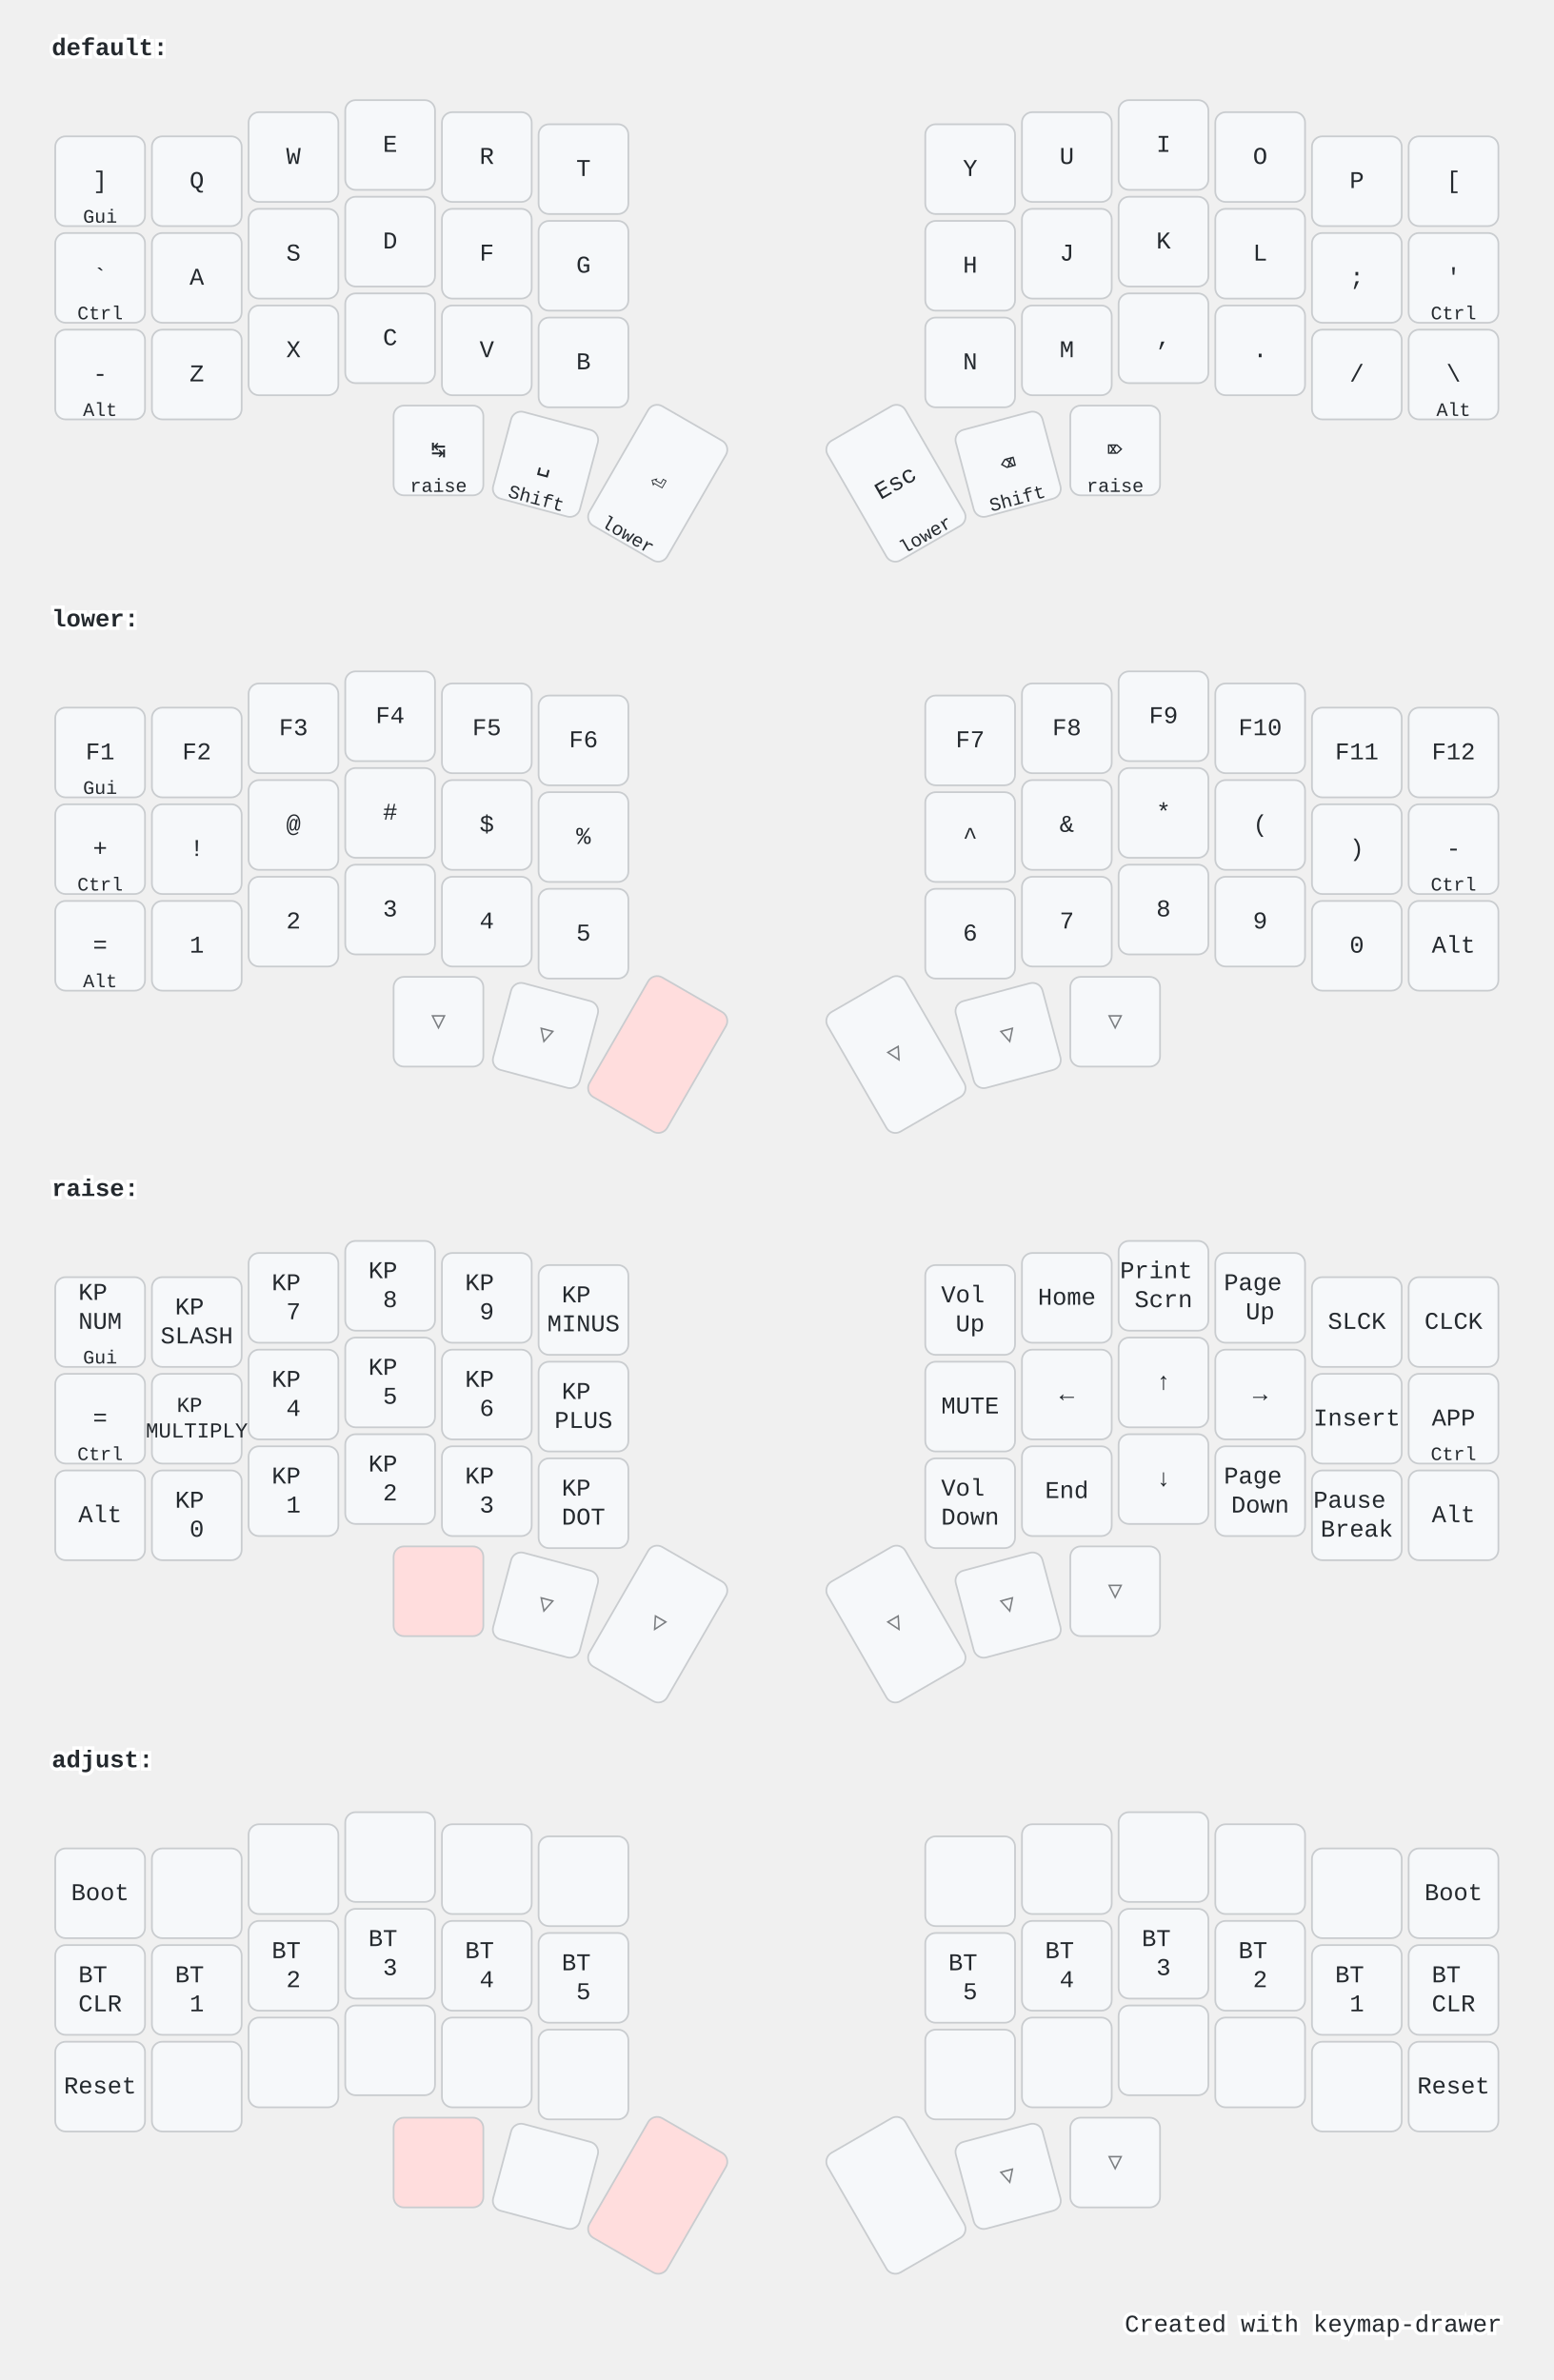
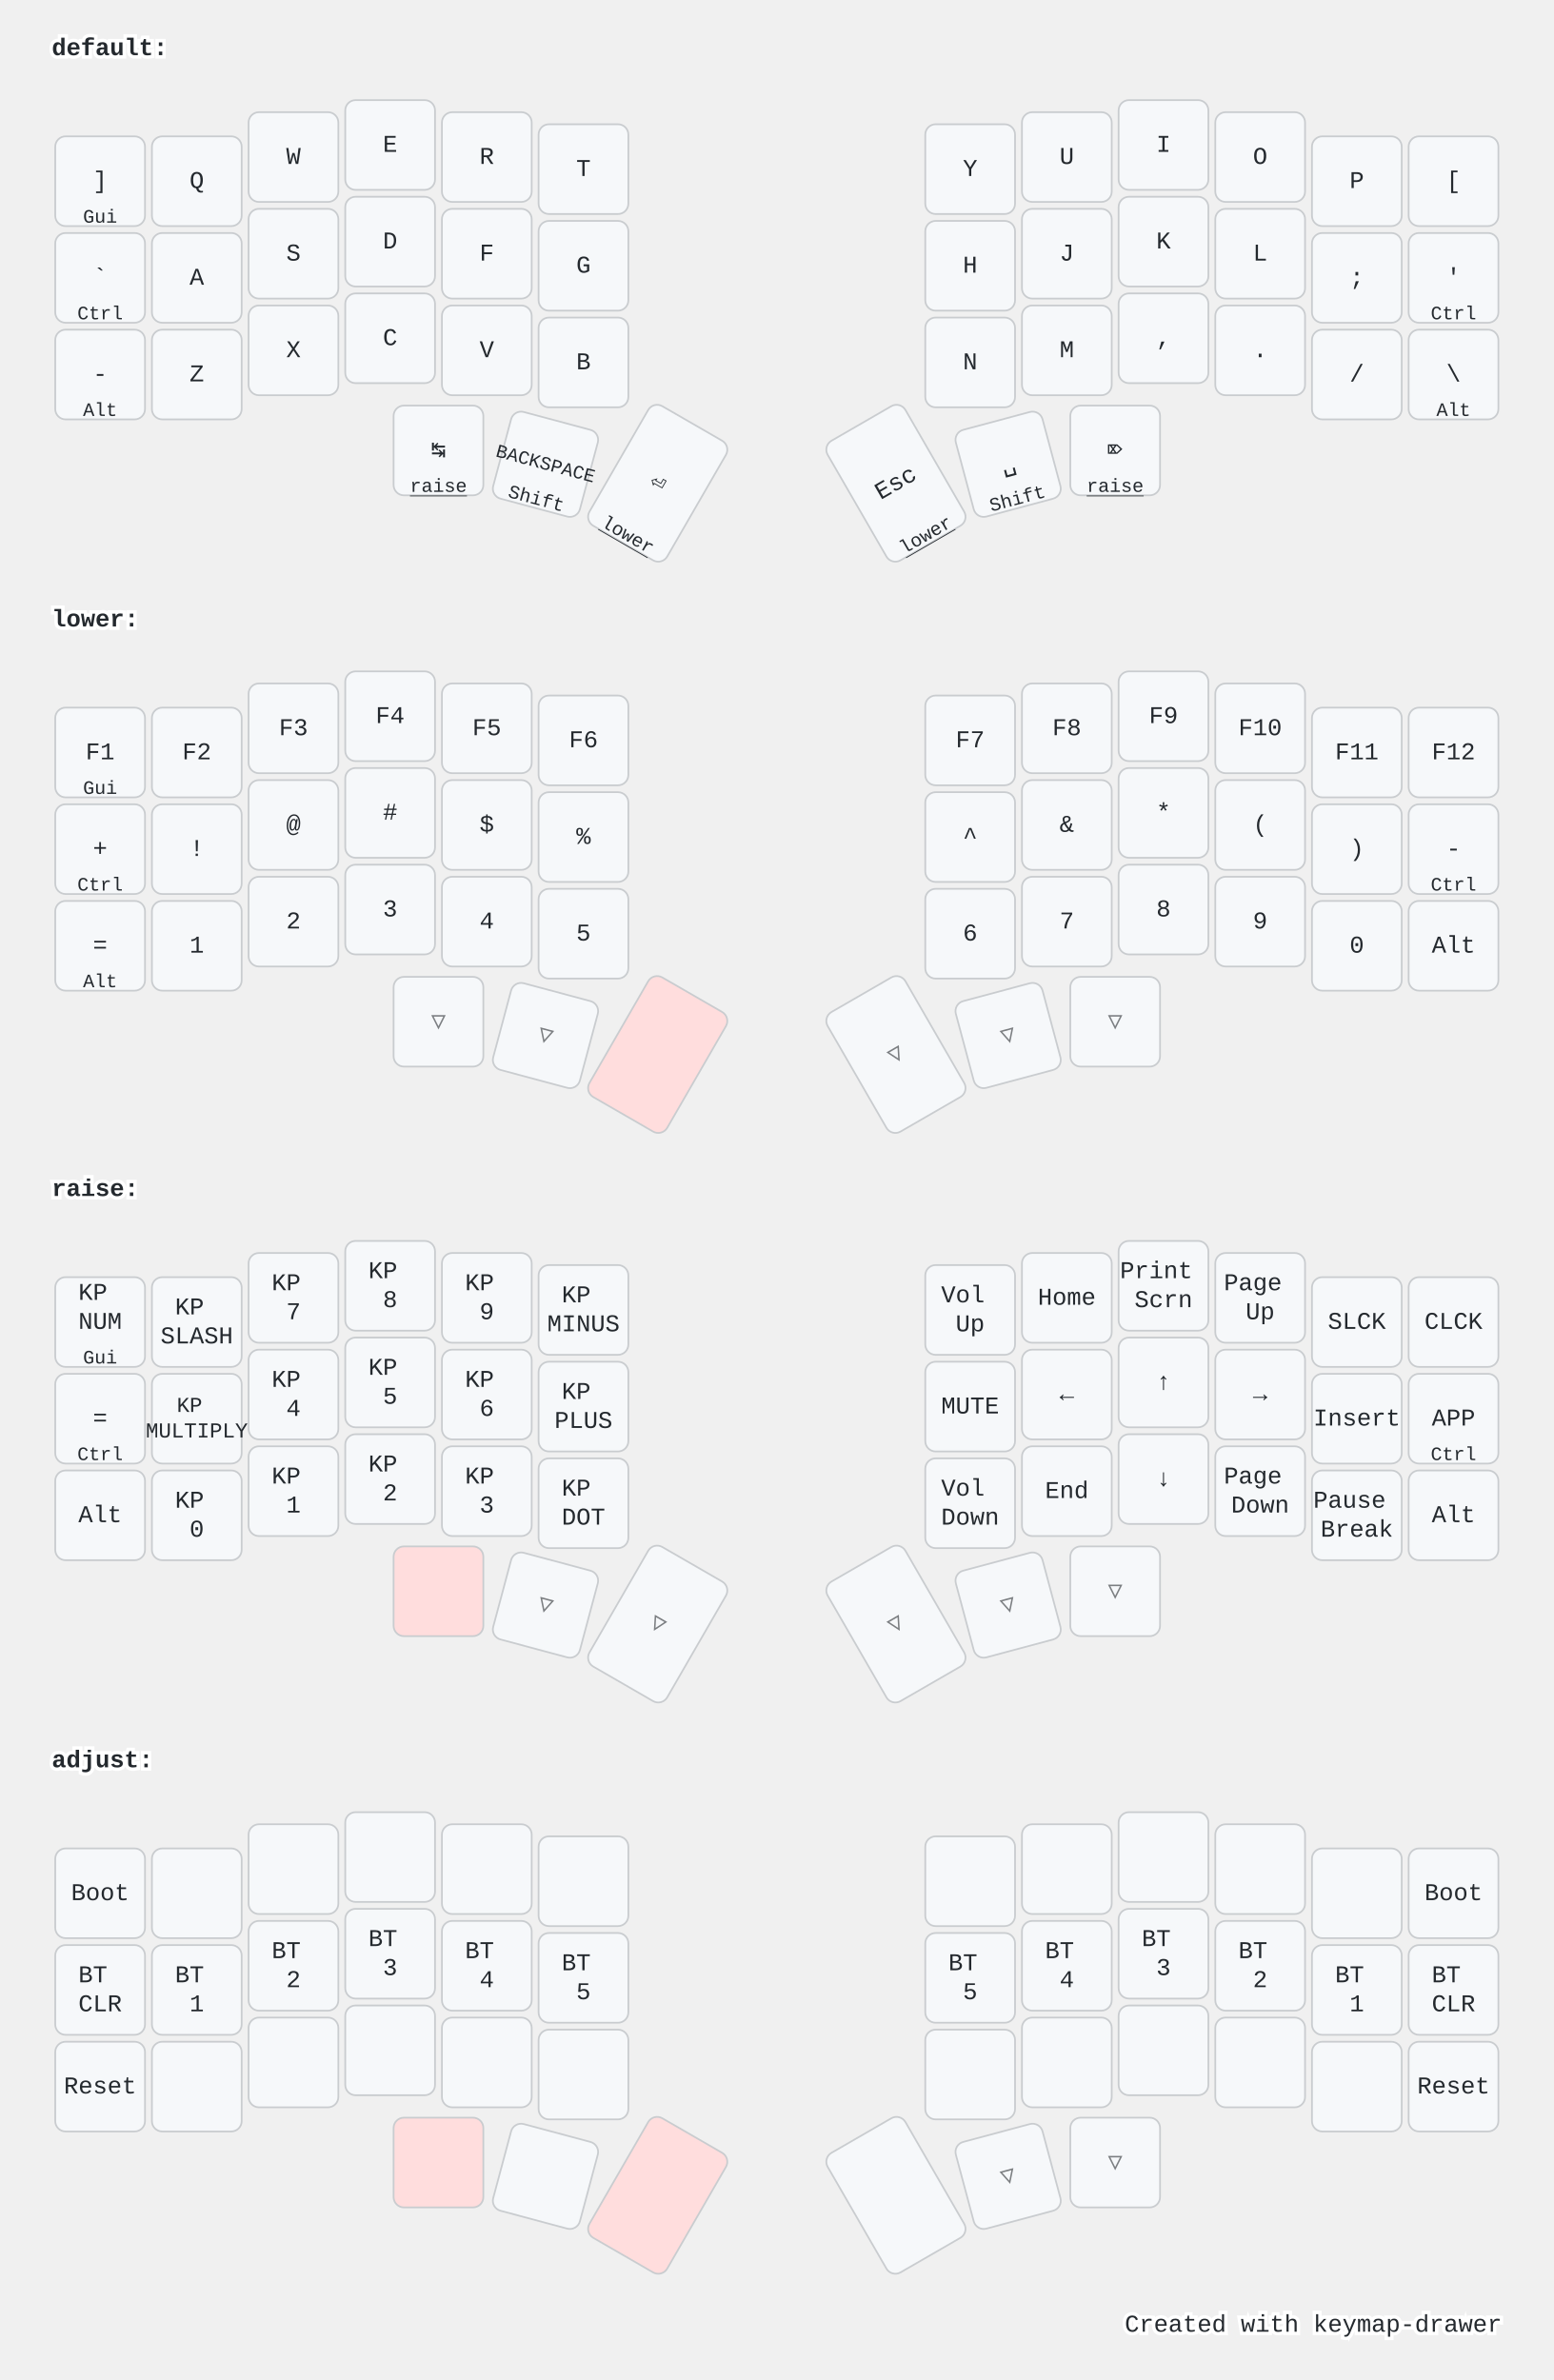
<svg xmlns="http://www.w3.org/2000/svg" width="900" height="1379" viewBox="0 0 900 1379" class="keymap">
  <style>/* inherit to force styles through use tags */
svg path {
    fill: inherit;
}

/* font and background color specifications */
svg.keymap {
    font-family: SFMono-Regular,Consolas,Liberation Mono,Menlo,monospace;
    font-size: 14px;
    font-kerning: normal;
    text-rendering: optimizeLegibility;
    fill: #24292e;
}

/* default key styling */
rect.key {
    fill: #f6f8fa;
}

rect.key, rect.combo {
    stroke: #c9cccf;
    stroke-width: 1;
}

/* default key side styling, only used is draw_key_sides is set */
rect.side {
    filter: brightness(90%);
}

/* color accent for combo boxes */
rect.combo, rect.combo-separate {
    fill: #cdf;
}

/* color accent for held keys */
rect.held, rect.combo.held {
    fill: #fdd;
}

/* color accent for ghost (optional) keys */
rect.ghost, rect.combo.ghost {
    stroke-dasharray: 4, 4;
    stroke-width: 2;
}

text {
    text-anchor: middle;
    dominant-baseline: middle;
}

/* styling for layer labels */
text.label {
    font-weight: bold;
    text-anchor: start;
    stroke: white;
    stroke-width: 4;
    paint-order: stroke;
}

/* styling for optional footer */
text.footer {
    text-anchor: end;
    dominant-baseline: auto;
    stroke: white;
    stroke-width: 4;
    paint-order: stroke;
}

- /* styling for combo tap, and key hold/shifted label text */
- text.combo, text.hold, text.shifted {
+ /* styling for combo tap, and key non-tap label text */
+ text.combo, text.hold, text.shifted, text.left, text.right {
    font-size: 11px;
}

text.hold {
    text-anchor: middle;
    dominant-baseline: auto;
}

text.shifted {
    text-anchor: middle;
    dominant-baseline: hanging;
}

+ text.left {
+     text-anchor: start;
+ }
+ 
+ text.right {
+     text-anchor: end;
+ }
+ 
+ text.layer-activator {
+     text-decoration: underline;
+ }
+ 
/* styling for hold/shifted label text in combo box */
- text.combo.hold, text.combo.shifted {
+ text.combo.hold, text.combo.shifted, text.combo.left, text.combo.right {
    font-size: 8px;
}

/* lighter symbol for transparent keys */
text.trans {
    fill: #7b7e81;
}

/* styling for combo dendrons */
path.combo {
    stroke-width: 1;
    stroke: gray;
    fill: none;
}

/* Start Tabler Icons Cleanup */
/* cannot use height/width with glyphs */
.icon-tabler &gt; path {
    fill: inherit;
    stroke: inherit;
    stroke-width: 2;
}
/* hide tabler's default box */
.icon-tabler &gt; path[stroke="none"][fill="none"] {
    visibility: hidden;
}
/* End Tabler Icons Cleanup */

@media (prefers-color-scheme: dark) {
svg.keymap { fill: #d1d6db; }
rect.key { fill: #3f4750; }
rect.key, rect.combo { stroke: #60666c; }
rect.combo, rect.combo-separate { fill: #1f3d7a; }
rect.held, rect.combo.held { fill: #854747; }
text.label, text.footer { stroke: black; }
text.trans { fill: #7e8184; }
path.combo { stroke: #7f7f7f; }

}</style>
  <g transform="translate(30, 0)" class="layer-default">
-     <text x="0" y="28" class="label">default:</text>
+     <text x="0" y="28" class="label" id="default">default:</text>
    <g transform="translate(0, 56)">
      <g transform="translate(28, 49)" class="key keypos-0">
        <rect rx="6" ry="6" x="-26" y="-26" width="52" height="52" class="key" />
        <text x="0" y="0" class="key tap">]</text>
        <text x="0" y="24" class="key hold">Gui</text>
      </g>
      <g transform="translate(84, 49)" class="key keypos-1">
        <rect rx="6" ry="6" x="-26" y="-26" width="52" height="52" class="key" />
        <text x="0" y="0" class="key tap">Q</text>
      </g>
      <g transform="translate(140, 35)" class="key keypos-2">
        <rect rx="6" ry="6" x="-26" y="-26" width="52" height="52" class="key" />
        <text x="0" y="0" class="key tap">W</text>
      </g>
      <g transform="translate(196, 28)" class="key keypos-3">
        <rect rx="6" ry="6" x="-26" y="-26" width="52" height="52" class="key" />
        <text x="0" y="0" class="key tap">E</text>
      </g>
      <g transform="translate(252, 35)" class="key keypos-4">
        <rect rx="6" ry="6" x="-26" y="-26" width="52" height="52" class="key" />
        <text x="0" y="0" class="key tap">R</text>
      </g>
      <g transform="translate(308, 42)" class="key keypos-5">
        <rect rx="6" ry="6" x="-26" y="-26" width="52" height="52" class="key" />
        <text x="0" y="0" class="key tap">T</text>
      </g>
      <g transform="translate(532, 42)" class="key keypos-6">
        <rect rx="6" ry="6" x="-26" y="-26" width="52" height="52" class="key" />
        <text x="0" y="0" class="key tap">Y</text>
      </g>
      <g transform="translate(588, 35)" class="key keypos-7">
        <rect rx="6" ry="6" x="-26" y="-26" width="52" height="52" class="key" />
        <text x="0" y="0" class="key tap">U</text>
      </g>
      <g transform="translate(644, 28)" class="key keypos-8">
        <rect rx="6" ry="6" x="-26" y="-26" width="52" height="52" class="key" />
        <text x="0" y="0" class="key tap">I</text>
      </g>
      <g transform="translate(700, 35)" class="key keypos-9">
        <rect rx="6" ry="6" x="-26" y="-26" width="52" height="52" class="key" />
        <text x="0" y="0" class="key tap">O</text>
      </g>
      <g transform="translate(756, 49)" class="key keypos-10">
        <rect rx="6" ry="6" x="-26" y="-26" width="52" height="52" class="key" />
        <text x="0" y="0" class="key tap">P</text>
      </g>
      <g transform="translate(812, 49)" class="key keypos-11">
        <rect rx="6" ry="6" x="-26" y="-26" width="52" height="52" class="key" />
        <text x="0" y="0" class="key tap">[</text>
      </g>
      <g transform="translate(28, 105)" class="key keypos-12">
        <rect rx="6" ry="6" x="-26" y="-26" width="52" height="52" class="key" />
        <text x="0" y="0" class="key tap">`</text>
        <text x="0" y="24" class="key hold">Ctrl</text>
      </g>
      <g transform="translate(84, 105)" class="key keypos-13">
        <rect rx="6" ry="6" x="-26" y="-26" width="52" height="52" class="key" />
        <text x="0" y="0" class="key tap">A</text>
      </g>
      <g transform="translate(140, 91)" class="key keypos-14">
        <rect rx="6" ry="6" x="-26" y="-26" width="52" height="52" class="key" />
        <text x="0" y="0" class="key tap">S</text>
      </g>
      <g transform="translate(196, 84)" class="key keypos-15">
        <rect rx="6" ry="6" x="-26" y="-26" width="52" height="52" class="key" />
        <text x="0" y="0" class="key tap">D</text>
      </g>
      <g transform="translate(252, 91)" class="key keypos-16">
        <rect rx="6" ry="6" x="-26" y="-26" width="52" height="52" class="key" />
        <text x="0" y="0" class="key tap">F</text>
      </g>
      <g transform="translate(308, 98)" class="key keypos-17">
        <rect rx="6" ry="6" x="-26" y="-26" width="52" height="52" class="key" />
        <text x="0" y="0" class="key tap">G</text>
      </g>
      <g transform="translate(532, 98)" class="key keypos-18">
        <rect rx="6" ry="6" x="-26" y="-26" width="52" height="52" class="key" />
        <text x="0" y="0" class="key tap">H</text>
      </g>
      <g transform="translate(588, 91)" class="key keypos-19">
        <rect rx="6" ry="6" x="-26" y="-26" width="52" height="52" class="key" />
        <text x="0" y="0" class="key tap">J</text>
      </g>
      <g transform="translate(644, 84)" class="key keypos-20">
        <rect rx="6" ry="6" x="-26" y="-26" width="52" height="52" class="key" />
        <text x="0" y="0" class="key tap">K</text>
      </g>
      <g transform="translate(700, 91)" class="key keypos-21">
        <rect rx="6" ry="6" x="-26" y="-26" width="52" height="52" class="key" />
        <text x="0" y="0" class="key tap">L</text>
      </g>
      <g transform="translate(756, 105)" class="key keypos-22">
        <rect rx="6" ry="6" x="-26" y="-26" width="52" height="52" class="key" />
        <text x="0" y="0" class="key tap">;</text>
      </g>
      <g transform="translate(812, 105)" class="key keypos-23">
        <rect rx="6" ry="6" x="-26" y="-26" width="52" height="52" class="key" />
        <text x="0" y="0" class="key tap">'</text>
        <text x="0" y="24" class="key hold">Ctrl</text>
      </g>
      <g transform="translate(28, 161)" class="key keypos-24">
        <rect rx="6" ry="6" x="-26" y="-26" width="52" height="52" class="key" />
        <text x="0" y="0" class="key tap">-</text>
        <text x="0" y="24" class="key hold">Alt</text>
      </g>
      <g transform="translate(84, 161)" class="key keypos-25">
        <rect rx="6" ry="6" x="-26" y="-26" width="52" height="52" class="key" />
        <text x="0" y="0" class="key tap">Z</text>
      </g>
      <g transform="translate(140, 147)" class="key keypos-26">
        <rect rx="6" ry="6" x="-26" y="-26" width="52" height="52" class="key" />
        <text x="0" y="0" class="key tap">X</text>
      </g>
      <g transform="translate(196, 140)" class="key keypos-27">
        <rect rx="6" ry="6" x="-26" y="-26" width="52" height="52" class="key" />
        <text x="0" y="0" class="key tap">C</text>
      </g>
      <g transform="translate(252, 147)" class="key keypos-28">
        <rect rx="6" ry="6" x="-26" y="-26" width="52" height="52" class="key" />
        <text x="0" y="0" class="key tap">V</text>
      </g>
      <g transform="translate(308, 154)" class="key keypos-29">
        <rect rx="6" ry="6" x="-26" y="-26" width="52" height="52" class="key" />
        <text x="0" y="0" class="key tap">B</text>
      </g>
      <g transform="translate(532, 154)" class="key keypos-30">
        <rect rx="6" ry="6" x="-26" y="-26" width="52" height="52" class="key" />
        <text x="0" y="0" class="key tap">N</text>
      </g>
      <g transform="translate(588, 147)" class="key keypos-31">
        <rect rx="6" ry="6" x="-26" y="-26" width="52" height="52" class="key" />
        <text x="0" y="0" class="key tap">M</text>
      </g>
      <g transform="translate(644, 140)" class="key keypos-32">
        <rect rx="6" ry="6" x="-26" y="-26" width="52" height="52" class="key" />
        <text x="0" y="0" class="key tap">,</text>
      </g>
      <g transform="translate(700, 147)" class="key keypos-33">
        <rect rx="6" ry="6" x="-26" y="-26" width="52" height="52" class="key" />
        <text x="0" y="0" class="key tap">.</text>
      </g>
      <g transform="translate(756, 161)" class="key keypos-34">
        <rect rx="6" ry="6" x="-26" y="-26" width="52" height="52" class="key" />
        <text x="0" y="0" class="key tap">/</text>
      </g>
      <g transform="translate(812, 161)" class="key keypos-35">
        <rect rx="6" ry="6" x="-26" y="-26" width="52" height="52" class="key" />
        <text x="0" y="0" class="key tap">\</text>
        <text x="0" y="24" class="key hold">Alt</text>
      </g>
      <g transform="translate(224, 205)" class="key keypos-36">
        <rect rx="6" ry="6" x="-26" y="-26" width="52" height="52" class="key" />
        <text x="0" y="0" class="key tap">↹</text>
-         <text x="0" y="24" class="key hold">raise</text>
+         <a href="#raise">
+           <text x="0" y="24" class="key hold layer-activator">raise</text>
+         </a>
      </g>
      <g transform="translate(286, 213) rotate(15.0)" class="key keypos-37">
        <rect rx="6" ry="6" x="-26" y="-26" width="52" height="52" class="key" />
-         <text x="0" y="0" class="key tap">␣</text>
+         <text x="0" y="0" class="key tap">
+           <tspan style="font-size: 78%">BACKSPACE</tspan>
+         </text>
        <text x="0" y="24" class="key hold">Shift</text>
      </g>
      <g transform="translate(351, 224) rotate(30.0)" class="key keypos-38">
        <rect rx="6" ry="6" x="-26" y="-40" width="52" height="80" class="key" />
        <text x="0" y="0" class="key tap">⏎</text>
-         <text x="0" y="38" class="key hold">lower</text>
+         <a href="#lower">
+           <text x="0" y="38" class="key hold layer-activator">lower</text>
+         </a>
      </g>
      <g transform="translate(489, 224) rotate(-30.0)" class="key keypos-39">
        <rect rx="6" ry="6" x="-26" y="-40" width="52" height="80" class="key" />
        <text x="0" y="0" class="key tap">Esc</text>
-         <text x="0" y="38" class="key hold">lower</text>
+         <a href="#lower">
+           <text x="0" y="38" class="key hold layer-activator">lower</text>
+         </a>
      </g>
      <g transform="translate(554, 213) rotate(-15.0)" class="key keypos-40">
        <rect rx="6" ry="6" x="-26" y="-26" width="52" height="52" class="key" />
-         <text x="0" y="0" class="key tap">⌫</text>
+         <text x="0" y="0" class="key tap">␣</text>
        <text x="0" y="24" class="key hold">Shift</text>
      </g>
      <g transform="translate(616, 205)" class="key keypos-41">
        <rect rx="6" ry="6" x="-26" y="-26" width="52" height="52" class="key" />
        <text x="0" y="0" class="key tap">⌦</text>
-         <text x="0" y="24" class="key hold">raise</text>
+         <a href="#raise">
+           <text x="0" y="24" class="key hold layer-activator">raise</text>
+         </a>
      </g>
    </g>
  </g>
  <g transform="translate(30, 331)" class="layer-lower">
-     <text x="0" y="28" class="label">lower:</text>
+     <text x="0" y="28" class="label" id="lower">lower:</text>
    <g transform="translate(0, 56)">
      <g transform="translate(28, 49)" class="key keypos-0">
        <rect rx="6" ry="6" x="-26" y="-26" width="52" height="52" class="key" />
        <text x="0" y="0" class="key tap">F1</text>
        <text x="0" y="24" class="key hold">Gui</text>
      </g>
      <g transform="translate(84, 49)" class="key keypos-1">
        <rect rx="6" ry="6" x="-26" y="-26" width="52" height="52" class="key" />
        <text x="0" y="0" class="key tap">F2</text>
      </g>
      <g transform="translate(140, 35)" class="key keypos-2">
        <rect rx="6" ry="6" x="-26" y="-26" width="52" height="52" class="key" />
        <text x="0" y="0" class="key tap">F3</text>
      </g>
      <g transform="translate(196, 28)" class="key keypos-3">
        <rect rx="6" ry="6" x="-26" y="-26" width="52" height="52" class="key" />
        <text x="0" y="0" class="key tap">F4</text>
      </g>
      <g transform="translate(252, 35)" class="key keypos-4">
        <rect rx="6" ry="6" x="-26" y="-26" width="52" height="52" class="key" />
        <text x="0" y="0" class="key tap">F5</text>
      </g>
      <g transform="translate(308, 42)" class="key keypos-5">
        <rect rx="6" ry="6" x="-26" y="-26" width="52" height="52" class="key" />
        <text x="0" y="0" class="key tap">F6</text>
      </g>
      <g transform="translate(532, 42)" class="key keypos-6">
        <rect rx="6" ry="6" x="-26" y="-26" width="52" height="52" class="key" />
        <text x="0" y="0" class="key tap">F7</text>
      </g>
      <g transform="translate(588, 35)" class="key keypos-7">
        <rect rx="6" ry="6" x="-26" y="-26" width="52" height="52" class="key" />
        <text x="0" y="0" class="key tap">F8</text>
      </g>
      <g transform="translate(644, 28)" class="key keypos-8">
        <rect rx="6" ry="6" x="-26" y="-26" width="52" height="52" class="key" />
        <text x="0" y="0" class="key tap">F9</text>
      </g>
      <g transform="translate(700, 35)" class="key keypos-9">
        <rect rx="6" ry="6" x="-26" y="-26" width="52" height="52" class="key" />
        <text x="0" y="0" class="key tap">F10</text>
      </g>
      <g transform="translate(756, 49)" class="key keypos-10">
        <rect rx="6" ry="6" x="-26" y="-26" width="52" height="52" class="key" />
        <text x="0" y="0" class="key tap">F11</text>
      </g>
      <g transform="translate(812, 49)" class="key keypos-11">
        <rect rx="6" ry="6" x="-26" y="-26" width="52" height="52" class="key" />
        <text x="0" y="0" class="key tap">F12</text>
      </g>
      <g transform="translate(28, 105)" class="key keypos-12">
        <rect rx="6" ry="6" x="-26" y="-26" width="52" height="52" class="key" />
        <text x="0" y="0" class="key tap">+</text>
        <text x="0" y="24" class="key hold">Ctrl</text>
      </g>
      <g transform="translate(84, 105)" class="key keypos-13">
        <rect rx="6" ry="6" x="-26" y="-26" width="52" height="52" class="key" />
        <text x="0" y="0" class="key tap">!</text>
      </g>
      <g transform="translate(140, 91)" class="key keypos-14">
        <rect rx="6" ry="6" x="-26" y="-26" width="52" height="52" class="key" />
        <text x="0" y="0" class="key tap">@</text>
      </g>
      <g transform="translate(196, 84)" class="key keypos-15">
        <rect rx="6" ry="6" x="-26" y="-26" width="52" height="52" class="key" />
        <text x="0" y="0" class="key tap">#</text>
      </g>
      <g transform="translate(252, 91)" class="key keypos-16">
        <rect rx="6" ry="6" x="-26" y="-26" width="52" height="52" class="key" />
        <text x="0" y="0" class="key tap">$</text>
      </g>
      <g transform="translate(308, 98)" class="key keypos-17">
        <rect rx="6" ry="6" x="-26" y="-26" width="52" height="52" class="key" />
        <text x="0" y="0" class="key tap">%</text>
      </g>
      <g transform="translate(532, 98)" class="key keypos-18">
        <rect rx="6" ry="6" x="-26" y="-26" width="52" height="52" class="key" />
        <text x="0" y="0" class="key tap">^</text>
      </g>
      <g transform="translate(588, 91)" class="key keypos-19">
        <rect rx="6" ry="6" x="-26" y="-26" width="52" height="52" class="key" />
        <text x="0" y="0" class="key tap">&amp;</text>
      </g>
      <g transform="translate(644, 84)" class="key keypos-20">
        <rect rx="6" ry="6" x="-26" y="-26" width="52" height="52" class="key" />
        <text x="0" y="0" class="key tap">*</text>
      </g>
      <g transform="translate(700, 91)" class="key keypos-21">
        <rect rx="6" ry="6" x="-26" y="-26" width="52" height="52" class="key" />
        <text x="0" y="0" class="key tap">(</text>
      </g>
      <g transform="translate(756, 105)" class="key keypos-22">
        <rect rx="6" ry="6" x="-26" y="-26" width="52" height="52" class="key" />
        <text x="0" y="0" class="key tap">)</text>
      </g>
      <g transform="translate(812, 105)" class="key keypos-23">
        <rect rx="6" ry="6" x="-26" y="-26" width="52" height="52" class="key" />
        <text x="0" y="0" class="key tap">-</text>
        <text x="0" y="24" class="key hold">Ctrl</text>
      </g>
      <g transform="translate(28, 161)" class="key keypos-24">
        <rect rx="6" ry="6" x="-26" y="-26" width="52" height="52" class="key" />
        <text x="0" y="0" class="key tap">=</text>
        <text x="0" y="24" class="key hold">Alt</text>
      </g>
      <g transform="translate(84, 161)" class="key keypos-25">
        <rect rx="6" ry="6" x="-26" y="-26" width="52" height="52" class="key" />
        <text x="0" y="0" class="key tap">1</text>
      </g>
      <g transform="translate(140, 147)" class="key keypos-26">
        <rect rx="6" ry="6" x="-26" y="-26" width="52" height="52" class="key" />
        <text x="0" y="0" class="key tap">2</text>
      </g>
      <g transform="translate(196, 140)" class="key keypos-27">
        <rect rx="6" ry="6" x="-26" y="-26" width="52" height="52" class="key" />
        <text x="0" y="0" class="key tap">3</text>
      </g>
      <g transform="translate(252, 147)" class="key keypos-28">
        <rect rx="6" ry="6" x="-26" y="-26" width="52" height="52" class="key" />
        <text x="0" y="0" class="key tap">4</text>
      </g>
      <g transform="translate(308, 154)" class="key keypos-29">
        <rect rx="6" ry="6" x="-26" y="-26" width="52" height="52" class="key" />
        <text x="0" y="0" class="key tap">5</text>
      </g>
      <g transform="translate(532, 154)" class="key keypos-30">
        <rect rx="6" ry="6" x="-26" y="-26" width="52" height="52" class="key" />
        <text x="0" y="0" class="key tap">6</text>
      </g>
      <g transform="translate(588, 147)" class="key keypos-31">
        <rect rx="6" ry="6" x="-26" y="-26" width="52" height="52" class="key" />
        <text x="0" y="0" class="key tap">7</text>
      </g>
      <g transform="translate(644, 140)" class="key keypos-32">
        <rect rx="6" ry="6" x="-26" y="-26" width="52" height="52" class="key" />
        <text x="0" y="0" class="key tap">8</text>
      </g>
      <g transform="translate(700, 147)" class="key keypos-33">
        <rect rx="6" ry="6" x="-26" y="-26" width="52" height="52" class="key" />
        <text x="0" y="0" class="key tap">9</text>
      </g>
      <g transform="translate(756, 161)" class="key keypos-34">
        <rect rx="6" ry="6" x="-26" y="-26" width="52" height="52" class="key" />
        <text x="0" y="0" class="key tap">0</text>
      </g>
      <g transform="translate(812, 161)" class="key keypos-35">
        <rect rx="6" ry="6" x="-26" y="-26" width="52" height="52" class="key" />
        <text x="0" y="0" class="key tap">Alt</text>
      </g>
      <g transform="translate(224, 205)" class="key trans keypos-36">
        <rect rx="6" ry="6" x="-26" y="-26" width="52" height="52" class="key trans" />
        <text x="0" y="0" class="key trans tap">▽</text>
      </g>
      <g transform="translate(286, 213) rotate(15.0)" class="key trans keypos-37">
        <rect rx="6" ry="6" x="-26" y="-26" width="52" height="52" class="key trans" />
        <text x="0" y="0" class="key trans tap">▽</text>
      </g>
      <g transform="translate(351, 224) rotate(30.0)" class="key held keypos-38">
        <rect rx="6" ry="6" x="-26" y="-40" width="52" height="80" class="key held" />
      </g>
      <g transform="translate(489, 224) rotate(-30.0)" class="key trans keypos-39">
        <rect rx="6" ry="6" x="-26" y="-40" width="52" height="80" class="key trans" />
        <text x="0" y="0" class="key trans tap">▽</text>
      </g>
      <g transform="translate(554, 213) rotate(-15.0)" class="key trans keypos-40">
        <rect rx="6" ry="6" x="-26" y="-26" width="52" height="52" class="key trans" />
        <text x="0" y="0" class="key trans tap">▽</text>
      </g>
      <g transform="translate(616, 205)" class="key trans keypos-41">
        <rect rx="6" ry="6" x="-26" y="-26" width="52" height="52" class="key trans" />
        <text x="0" y="0" class="key trans tap">▽</text>
      </g>
    </g>
  </g>
  <g transform="translate(30, 661)" class="layer-raise">
-     <text x="0" y="28" class="label">raise:</text>
+     <text x="0" y="28" class="label" id="raise">raise:</text>
    <g transform="translate(0, 56)">
      <g transform="translate(28, 49)" class="key keypos-0">
        <rect rx="6" ry="6" x="-26" y="-26" width="52" height="52" class="key" />
        <text x="0" y="0" class="key tap">
          <tspan x="0" dy="-1.2em">KP</tspan>
          <tspan x="0" dy="1.2em">NUM</tspan>
        </text>
        <text x="0" y="24" class="key hold">Gui</text>
      </g>
      <g transform="translate(84, 49)" class="key keypos-1">
        <rect rx="6" ry="6" x="-26" y="-26" width="52" height="52" class="key" />
        <text x="0" y="0" class="key tap">
          <tspan x="0" dy="-0.6em">KP</tspan>
          <tspan x="0" dy="1.2em">SLASH</tspan>
        </text>
      </g>
      <g transform="translate(140, 35)" class="key keypos-2">
        <rect rx="6" ry="6" x="-26" y="-26" width="52" height="52" class="key" />
        <text x="0" y="0" class="key tap">
          <tspan x="0" dy="-0.6em">KP</tspan>
          <tspan x="0" dy="1.2em">7</tspan>
        </text>
      </g>
      <g transform="translate(196, 28)" class="key keypos-3">
        <rect rx="6" ry="6" x="-26" y="-26" width="52" height="52" class="key" />
        <text x="0" y="0" class="key tap">
          <tspan x="0" dy="-0.6em">KP</tspan>
          <tspan x="0" dy="1.2em">8</tspan>
        </text>
      </g>
      <g transform="translate(252, 35)" class="key keypos-4">
        <rect rx="6" ry="6" x="-26" y="-26" width="52" height="52" class="key" />
        <text x="0" y="0" class="key tap">
          <tspan x="0" dy="-0.6em">KP</tspan>
          <tspan x="0" dy="1.2em">9</tspan>
        </text>
      </g>
      <g transform="translate(308, 42)" class="key keypos-5">
        <rect rx="6" ry="6" x="-26" y="-26" width="52" height="52" class="key" />
        <text x="0" y="0" class="key tap">
          <tspan x="0" dy="-0.6em">KP</tspan>
          <tspan x="0" dy="1.2em">MINUS</tspan>
        </text>
      </g>
      <g transform="translate(532, 42)" class="key keypos-6">
        <rect rx="6" ry="6" x="-26" y="-26" width="52" height="52" class="key" />
        <text x="0" y="0" class="key tap">
          <tspan x="0" dy="-0.6em">Vol</tspan>
          <tspan x="0" dy="1.2em">Up</tspan>
        </text>
      </g>
      <g transform="translate(588, 35)" class="key keypos-7">
        <rect rx="6" ry="6" x="-26" y="-26" width="52" height="52" class="key" />
        <text x="0" y="0" class="key tap">Home</text>
      </g>
      <g transform="translate(644, 28)" class="key keypos-8">
        <rect rx="6" ry="6" x="-26" y="-26" width="52" height="52" class="key" />
        <text x="0" y="0" class="key tap">
          <tspan x="0" dy="-0.6em">Print</tspan>
          <tspan x="0" dy="1.2em">Scrn</tspan>
        </text>
      </g>
      <g transform="translate(700, 35)" class="key keypos-9">
        <rect rx="6" ry="6" x="-26" y="-26" width="52" height="52" class="key" />
        <text x="0" y="0" class="key tap">
          <tspan x="0" dy="-0.6em">Page</tspan>
          <tspan x="0" dy="1.2em">Up</tspan>
        </text>
      </g>
      <g transform="translate(756, 49)" class="key keypos-10">
        <rect rx="6" ry="6" x="-26" y="-26" width="52" height="52" class="key" />
        <text x="0" y="0" class="key tap">SLCK</text>
      </g>
      <g transform="translate(812, 49)" class="key keypos-11">
        <rect rx="6" ry="6" x="-26" y="-26" width="52" height="52" class="key" />
        <text x="0" y="0" class="key tap">CLCK</text>
      </g>
      <g transform="translate(28, 105)" class="key keypos-12">
        <rect rx="6" ry="6" x="-26" y="-26" width="52" height="52" class="key" />
        <text x="0" y="0" class="key tap">=</text>
        <text x="0" y="24" class="key hold">Ctrl</text>
      </g>
      <g transform="translate(84, 105)" class="key keypos-13">
        <rect rx="6" ry="6" x="-26" y="-26" width="52" height="52" class="key" />
        <text x="0" y="0" class="key tap">
          <tspan x="0" dy="-0.6em" style="font-size: 88%">KP</tspan>
          <tspan x="0" dy="1.2em" style="font-size: 88%">MULTIPLY</tspan>
        </text>
      </g>
      <g transform="translate(140, 91)" class="key keypos-14">
        <rect rx="6" ry="6" x="-26" y="-26" width="52" height="52" class="key" />
        <text x="0" y="0" class="key tap">
          <tspan x="0" dy="-0.6em">KP</tspan>
          <tspan x="0" dy="1.2em">4</tspan>
        </text>
      </g>
      <g transform="translate(196, 84)" class="key keypos-15">
        <rect rx="6" ry="6" x="-26" y="-26" width="52" height="52" class="key" />
        <text x="0" y="0" class="key tap">
          <tspan x="0" dy="-0.6em">KP</tspan>
          <tspan x="0" dy="1.2em">5</tspan>
        </text>
      </g>
      <g transform="translate(252, 91)" class="key keypos-16">
        <rect rx="6" ry="6" x="-26" y="-26" width="52" height="52" class="key" />
        <text x="0" y="0" class="key tap">
          <tspan x="0" dy="-0.6em">KP</tspan>
          <tspan x="0" dy="1.2em">6</tspan>
        </text>
      </g>
      <g transform="translate(308, 98)" class="key keypos-17">
        <rect rx="6" ry="6" x="-26" y="-26" width="52" height="52" class="key" />
        <text x="0" y="0" class="key tap">
          <tspan x="0" dy="-0.6em">KP</tspan>
          <tspan x="0" dy="1.2em">PLUS</tspan>
        </text>
      </g>
      <g transform="translate(532, 98)" class="key keypos-18">
        <rect rx="6" ry="6" x="-26" y="-26" width="52" height="52" class="key" />
        <text x="0" y="0" class="key tap">MUTE</text>
      </g>
      <g transform="translate(588, 91)" class="key keypos-19">
        <rect rx="6" ry="6" x="-26" y="-26" width="52" height="52" class="key" />
        <text x="0" y="0" class="key tap">←</text>
      </g>
      <g transform="translate(644, 84)" class="key keypos-20">
        <rect rx="6" ry="6" x="-26" y="-26" width="52" height="52" class="key" />
        <text x="0" y="0" class="key tap">↑</text>
      </g>
      <g transform="translate(700, 91)" class="key keypos-21">
        <rect rx="6" ry="6" x="-26" y="-26" width="52" height="52" class="key" />
        <text x="0" y="0" class="key tap">→</text>
      </g>
      <g transform="translate(756, 105)" class="key keypos-22">
        <rect rx="6" ry="6" x="-26" y="-26" width="52" height="52" class="key" />
        <text x="0" y="0" class="key tap">Insert</text>
      </g>
      <g transform="translate(812, 105)" class="key keypos-23">
        <rect rx="6" ry="6" x="-26" y="-26" width="52" height="52" class="key" />
        <text x="0" y="0" class="key tap">APP</text>
        <text x="0" y="24" class="key hold">Ctrl</text>
      </g>
      <g transform="translate(28, 161)" class="key keypos-24">
        <rect rx="6" ry="6" x="-26" y="-26" width="52" height="52" class="key" />
        <text x="0" y="0" class="key tap">Alt</text>
      </g>
      <g transform="translate(84, 161)" class="key keypos-25">
        <rect rx="6" ry="6" x="-26" y="-26" width="52" height="52" class="key" />
        <text x="0" y="0" class="key tap">
          <tspan x="0" dy="-0.6em">KP</tspan>
          <tspan x="0" dy="1.2em">0</tspan>
        </text>
      </g>
      <g transform="translate(140, 147)" class="key keypos-26">
        <rect rx="6" ry="6" x="-26" y="-26" width="52" height="52" class="key" />
        <text x="0" y="0" class="key tap">
          <tspan x="0" dy="-0.6em">KP</tspan>
          <tspan x="0" dy="1.2em">1</tspan>
        </text>
      </g>
      <g transform="translate(196, 140)" class="key keypos-27">
        <rect rx="6" ry="6" x="-26" y="-26" width="52" height="52" class="key" />
        <text x="0" y="0" class="key tap">
          <tspan x="0" dy="-0.6em">KP</tspan>
          <tspan x="0" dy="1.2em">2</tspan>
        </text>
      </g>
      <g transform="translate(252, 147)" class="key keypos-28">
        <rect rx="6" ry="6" x="-26" y="-26" width="52" height="52" class="key" />
        <text x="0" y="0" class="key tap">
          <tspan x="0" dy="-0.6em">KP</tspan>
          <tspan x="0" dy="1.2em">3</tspan>
        </text>
      </g>
      <g transform="translate(308, 154)" class="key keypos-29">
        <rect rx="6" ry="6" x="-26" y="-26" width="52" height="52" class="key" />
        <text x="0" y="0" class="key tap">
          <tspan x="0" dy="-0.6em">KP</tspan>
          <tspan x="0" dy="1.2em">DOT</tspan>
        </text>
      </g>
      <g transform="translate(532, 154)" class="key keypos-30">
        <rect rx="6" ry="6" x="-26" y="-26" width="52" height="52" class="key" />
        <text x="0" y="0" class="key tap">
          <tspan x="0" dy="-0.6em">Vol</tspan>
          <tspan x="0" dy="1.2em">Down</tspan>
        </text>
      </g>
      <g transform="translate(588, 147)" class="key keypos-31">
        <rect rx="6" ry="6" x="-26" y="-26" width="52" height="52" class="key" />
        <text x="0" y="0" class="key tap">End</text>
      </g>
      <g transform="translate(644, 140)" class="key keypos-32">
        <rect rx="6" ry="6" x="-26" y="-26" width="52" height="52" class="key" />
        <text x="0" y="0" class="key tap">↓</text>
      </g>
      <g transform="translate(700, 147)" class="key keypos-33">
        <rect rx="6" ry="6" x="-26" y="-26" width="52" height="52" class="key" />
        <text x="0" y="0" class="key tap">
          <tspan x="0" dy="-0.6em">Page</tspan>
          <tspan x="0" dy="1.2em">Down</tspan>
        </text>
      </g>
      <g transform="translate(756, 161)" class="key keypos-34">
        <rect rx="6" ry="6" x="-26" y="-26" width="52" height="52" class="key" />
        <text x="0" y="0" class="key tap">
          <tspan x="0" dy="-0.6em">Pause</tspan>
          <tspan x="0" dy="1.2em">Break</tspan>
        </text>
      </g>
      <g transform="translate(812, 161)" class="key keypos-35">
        <rect rx="6" ry="6" x="-26" y="-26" width="52" height="52" class="key" />
        <text x="0" y="0" class="key tap">Alt</text>
      </g>
      <g transform="translate(224, 205)" class="key held keypos-36">
        <rect rx="6" ry="6" x="-26" y="-26" width="52" height="52" class="key held" />
      </g>
      <g transform="translate(286, 213) rotate(15.0)" class="key trans keypos-37">
        <rect rx="6" ry="6" x="-26" y="-26" width="52" height="52" class="key trans" />
        <text x="0" y="0" class="key trans tap">▽</text>
      </g>
      <g transform="translate(351, 224) rotate(30.0)" class="key trans keypos-38">
        <rect rx="6" ry="6" x="-26" y="-40" width="52" height="80" class="key trans" />
        <text x="0" y="0" class="key trans tap">▽</text>
      </g>
      <g transform="translate(489, 224) rotate(-30.0)" class="key trans keypos-39">
        <rect rx="6" ry="6" x="-26" y="-40" width="52" height="80" class="key trans" />
        <text x="0" y="0" class="key trans tap">▽</text>
      </g>
      <g transform="translate(554, 213) rotate(-15.0)" class="key trans keypos-40">
        <rect rx="6" ry="6" x="-26" y="-26" width="52" height="52" class="key trans" />
        <text x="0" y="0" class="key trans tap">▽</text>
      </g>
      <g transform="translate(616, 205)" class="key trans keypos-41">
        <rect rx="6" ry="6" x="-26" y="-26" width="52" height="52" class="key trans" />
        <text x="0" y="0" class="key trans tap">▽</text>
      </g>
    </g>
  </g>
  <g transform="translate(30, 992)" class="layer-adjust">
-     <text x="0" y="28" class="label">adjust:</text>
+     <text x="0" y="28" class="label" id="adjust">adjust:</text>
    <g transform="translate(0, 56)">
      <g transform="translate(28, 49)" class="key keypos-0">
        <rect rx="6" ry="6" x="-26" y="-26" width="52" height="52" class="key" />
        <text x="0" y="0" class="key tap">Boot</text>
      </g>
      <g transform="translate(84, 49)" class="key keypos-1">
        <rect rx="6" ry="6" x="-26" y="-26" width="52" height="52" class="key" />
      </g>
      <g transform="translate(140, 35)" class="key keypos-2">
        <rect rx="6" ry="6" x="-26" y="-26" width="52" height="52" class="key" />
      </g>
      <g transform="translate(196, 28)" class="key keypos-3">
        <rect rx="6" ry="6" x="-26" y="-26" width="52" height="52" class="key" />
      </g>
      <g transform="translate(252, 35)" class="key keypos-4">
        <rect rx="6" ry="6" x="-26" y="-26" width="52" height="52" class="key" />
      </g>
      <g transform="translate(308, 42)" class="key keypos-5">
        <rect rx="6" ry="6" x="-26" y="-26" width="52" height="52" class="key" />
      </g>
      <g transform="translate(532, 42)" class="key keypos-6">
        <rect rx="6" ry="6" x="-26" y="-26" width="52" height="52" class="key" />
      </g>
      <g transform="translate(588, 35)" class="key keypos-7">
        <rect rx="6" ry="6" x="-26" y="-26" width="52" height="52" class="key" />
      </g>
      <g transform="translate(644, 28)" class="key keypos-8">
        <rect rx="6" ry="6" x="-26" y="-26" width="52" height="52" class="key" />
      </g>
      <g transform="translate(700, 35)" class="key keypos-9">
        <rect rx="6" ry="6" x="-26" y="-26" width="52" height="52" class="key" />
      </g>
      <g transform="translate(756, 49)" class="key keypos-10">
        <rect rx="6" ry="6" x="-26" y="-26" width="52" height="52" class="key" />
      </g>
      <g transform="translate(812, 49)" class="key keypos-11">
        <rect rx="6" ry="6" x="-26" y="-26" width="52" height="52" class="key" />
        <text x="0" y="0" class="key tap">Boot</text>
      </g>
      <g transform="translate(28, 105)" class="key keypos-12">
        <rect rx="6" ry="6" x="-26" y="-26" width="52" height="52" class="key" />
        <text x="0" y="0" class="key tap">
          <tspan x="0" dy="-0.6em">BT</tspan>
          <tspan x="0" dy="1.2em">CLR</tspan>
        </text>
      </g>
      <g transform="translate(84, 105)" class="key keypos-13">
        <rect rx="6" ry="6" x="-26" y="-26" width="52" height="52" class="key" />
        <text x="0" y="0" class="key tap">
          <tspan x="0" dy="-0.6em">BT</tspan>
          <tspan x="0" dy="1.2em">1</tspan>
        </text>
      </g>
      <g transform="translate(140, 91)" class="key keypos-14">
        <rect rx="6" ry="6" x="-26" y="-26" width="52" height="52" class="key" />
        <text x="0" y="0" class="key tap">
          <tspan x="0" dy="-0.6em">BT</tspan>
          <tspan x="0" dy="1.2em">2</tspan>
        </text>
      </g>
      <g transform="translate(196, 84)" class="key keypos-15">
        <rect rx="6" ry="6" x="-26" y="-26" width="52" height="52" class="key" />
        <text x="0" y="0" class="key tap">
          <tspan x="0" dy="-0.6em">BT</tspan>
          <tspan x="0" dy="1.2em">3</tspan>
        </text>
      </g>
      <g transform="translate(252, 91)" class="key keypos-16">
        <rect rx="6" ry="6" x="-26" y="-26" width="52" height="52" class="key" />
        <text x="0" y="0" class="key tap">
          <tspan x="0" dy="-0.6em">BT</tspan>
          <tspan x="0" dy="1.2em">4</tspan>
        </text>
      </g>
      <g transform="translate(308, 98)" class="key keypos-17">
        <rect rx="6" ry="6" x="-26" y="-26" width="52" height="52" class="key" />
        <text x="0" y="0" class="key tap">
          <tspan x="0" dy="-0.6em">BT</tspan>
          <tspan x="0" dy="1.2em">5</tspan>
        </text>
      </g>
      <g transform="translate(532, 98)" class="key keypos-18">
        <rect rx="6" ry="6" x="-26" y="-26" width="52" height="52" class="key" />
        <text x="0" y="0" class="key tap">
          <tspan x="0" dy="-0.6em">BT</tspan>
          <tspan x="0" dy="1.2em">5</tspan>
        </text>
      </g>
      <g transform="translate(588, 91)" class="key keypos-19">
        <rect rx="6" ry="6" x="-26" y="-26" width="52" height="52" class="key" />
        <text x="0" y="0" class="key tap">
          <tspan x="0" dy="-0.6em">BT</tspan>
          <tspan x="0" dy="1.2em">4</tspan>
        </text>
      </g>
      <g transform="translate(644, 84)" class="key keypos-20">
        <rect rx="6" ry="6" x="-26" y="-26" width="52" height="52" class="key" />
        <text x="0" y="0" class="key tap">
          <tspan x="0" dy="-0.6em">BT</tspan>
          <tspan x="0" dy="1.2em">3</tspan>
        </text>
      </g>
      <g transform="translate(700, 91)" class="key keypos-21">
        <rect rx="6" ry="6" x="-26" y="-26" width="52" height="52" class="key" />
        <text x="0" y="0" class="key tap">
          <tspan x="0" dy="-0.6em">BT</tspan>
          <tspan x="0" dy="1.2em">2</tspan>
        </text>
      </g>
      <g transform="translate(756, 105)" class="key keypos-22">
        <rect rx="6" ry="6" x="-26" y="-26" width="52" height="52" class="key" />
        <text x="0" y="0" class="key tap">
          <tspan x="0" dy="-0.6em">BT</tspan>
          <tspan x="0" dy="1.2em">1</tspan>
        </text>
      </g>
      <g transform="translate(812, 105)" class="key keypos-23">
        <rect rx="6" ry="6" x="-26" y="-26" width="52" height="52" class="key" />
        <text x="0" y="0" class="key tap">
          <tspan x="0" dy="-0.6em">BT</tspan>
          <tspan x="0" dy="1.2em">CLR</tspan>
        </text>
      </g>
      <g transform="translate(28, 161)" class="key keypos-24">
        <rect rx="6" ry="6" x="-26" y="-26" width="52" height="52" class="key" />
        <text x="0" y="0" class="key tap">Reset</text>
      </g>
      <g transform="translate(84, 161)" class="key keypos-25">
        <rect rx="6" ry="6" x="-26" y="-26" width="52" height="52" class="key" />
      </g>
      <g transform="translate(140, 147)" class="key keypos-26">
        <rect rx="6" ry="6" x="-26" y="-26" width="52" height="52" class="key" />
      </g>
      <g transform="translate(196, 140)" class="key keypos-27">
        <rect rx="6" ry="6" x="-26" y="-26" width="52" height="52" class="key" />
      </g>
      <g transform="translate(252, 147)" class="key keypos-28">
        <rect rx="6" ry="6" x="-26" y="-26" width="52" height="52" class="key" />
      </g>
      <g transform="translate(308, 154)" class="key keypos-29">
        <rect rx="6" ry="6" x="-26" y="-26" width="52" height="52" class="key" />
      </g>
      <g transform="translate(532, 154)" class="key keypos-30">
        <rect rx="6" ry="6" x="-26" y="-26" width="52" height="52" class="key" />
      </g>
      <g transform="translate(588, 147)" class="key keypos-31">
        <rect rx="6" ry="6" x="-26" y="-26" width="52" height="52" class="key" />
      </g>
      <g transform="translate(644, 140)" class="key keypos-32">
        <rect rx="6" ry="6" x="-26" y="-26" width="52" height="52" class="key" />
      </g>
      <g transform="translate(700, 147)" class="key keypos-33">
        <rect rx="6" ry="6" x="-26" y="-26" width="52" height="52" class="key" />
      </g>
      <g transform="translate(756, 161)" class="key keypos-34">
        <rect rx="6" ry="6" x="-26" y="-26" width="52" height="52" class="key" />
      </g>
      <g transform="translate(812, 161)" class="key keypos-35">
        <rect rx="6" ry="6" x="-26" y="-26" width="52" height="52" class="key" />
        <text x="0" y="0" class="key tap">Reset</text>
      </g>
      <g transform="translate(224, 205)" class="key held keypos-36">
        <rect rx="6" ry="6" x="-26" y="-26" width="52" height="52" class="key held" />
      </g>
      <g transform="translate(286, 213) rotate(15.0)" class="key keypos-37">
        <rect rx="6" ry="6" x="-26" y="-26" width="52" height="52" class="key" />
      </g>
      <g transform="translate(351, 224) rotate(30.0)" class="key held keypos-38">
        <rect rx="6" ry="6" x="-26" y="-40" width="52" height="80" class="key held" />
      </g>
      <g transform="translate(489, 224) rotate(-30.0)" class="key keypos-39">
        <rect rx="6" ry="6" x="-26" y="-40" width="52" height="80" class="key" />
      </g>
      <g transform="translate(554, 213) rotate(-15.0)" class="key trans keypos-40">
        <rect rx="6" ry="6" x="-26" y="-26" width="52" height="52" class="key trans" />
        <text x="0" y="0" class="key trans tap">▽</text>
      </g>
      <g transform="translate(616, 205)" class="key trans keypos-41">
        <rect rx="6" ry="6" x="-26" y="-26" width="52" height="52" class="key trans" />
        <text x="0" y="0" class="key trans tap">▽</text>
      </g>
    </g>
  </g>
  <text x="870.0" y="1351.0" class="footer">Created with <a href="https://github.com/caksoylar/keymap-drawer">keymap-drawer</a>
  </text>
</svg>
